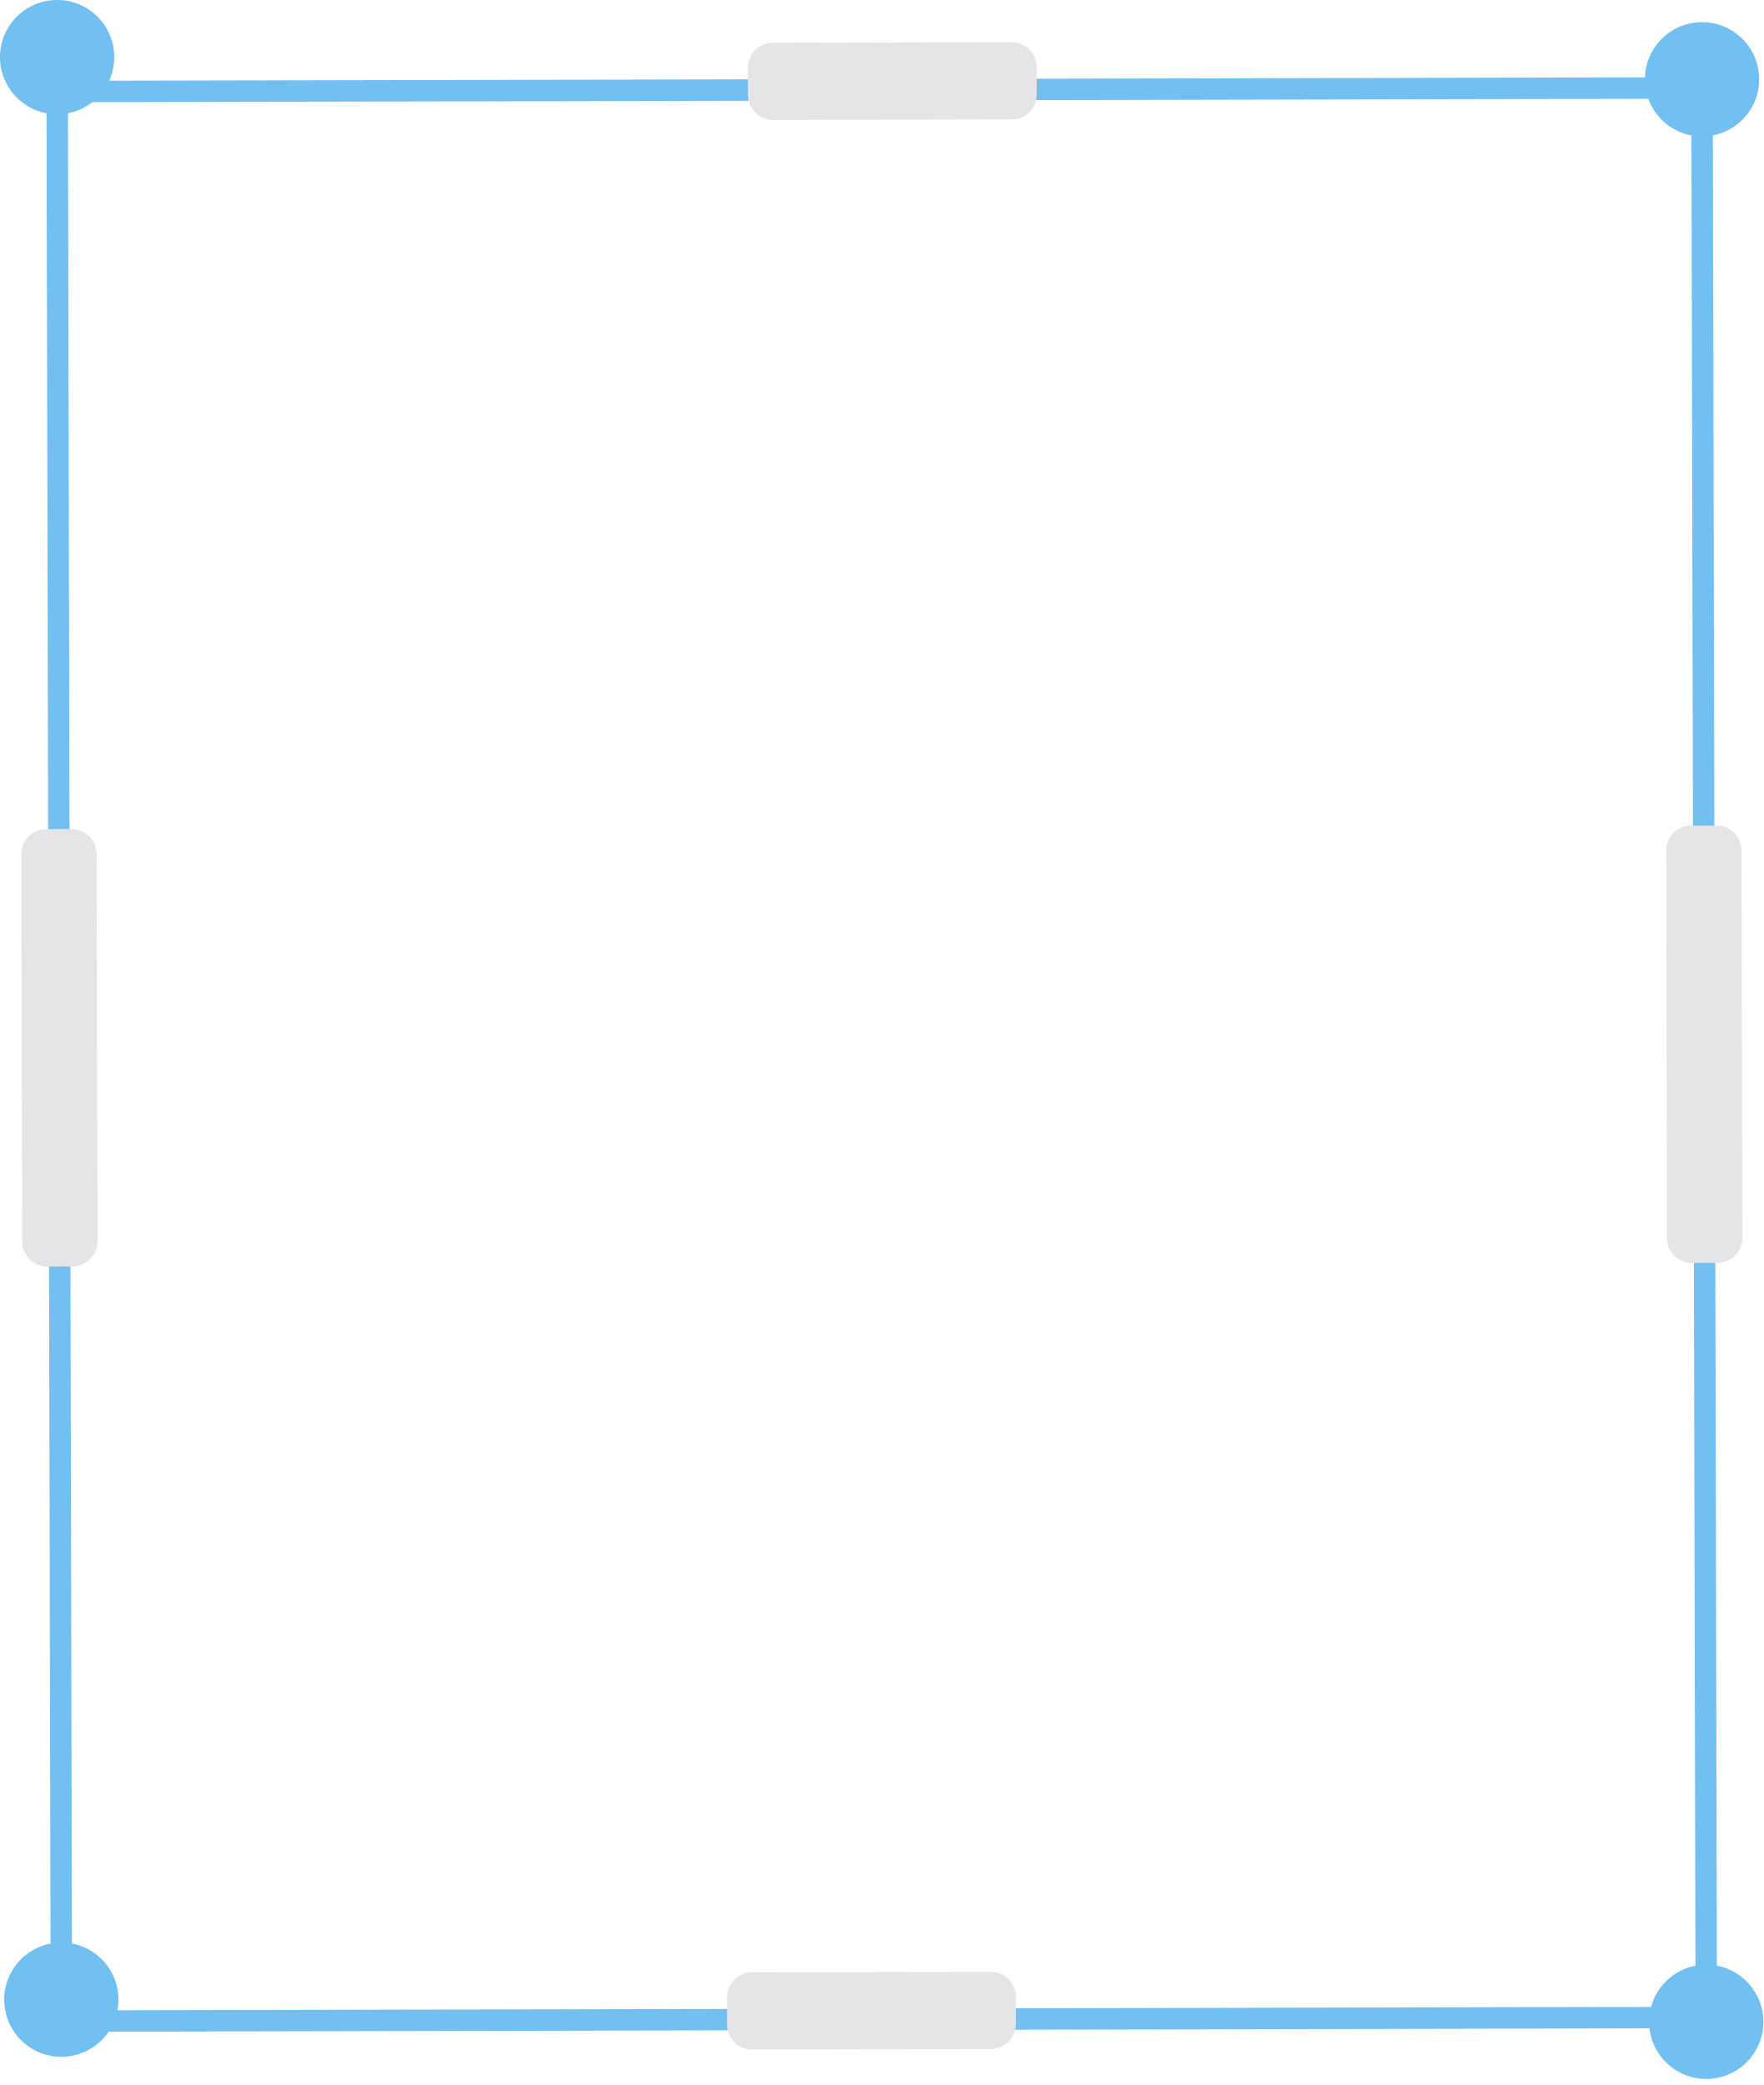
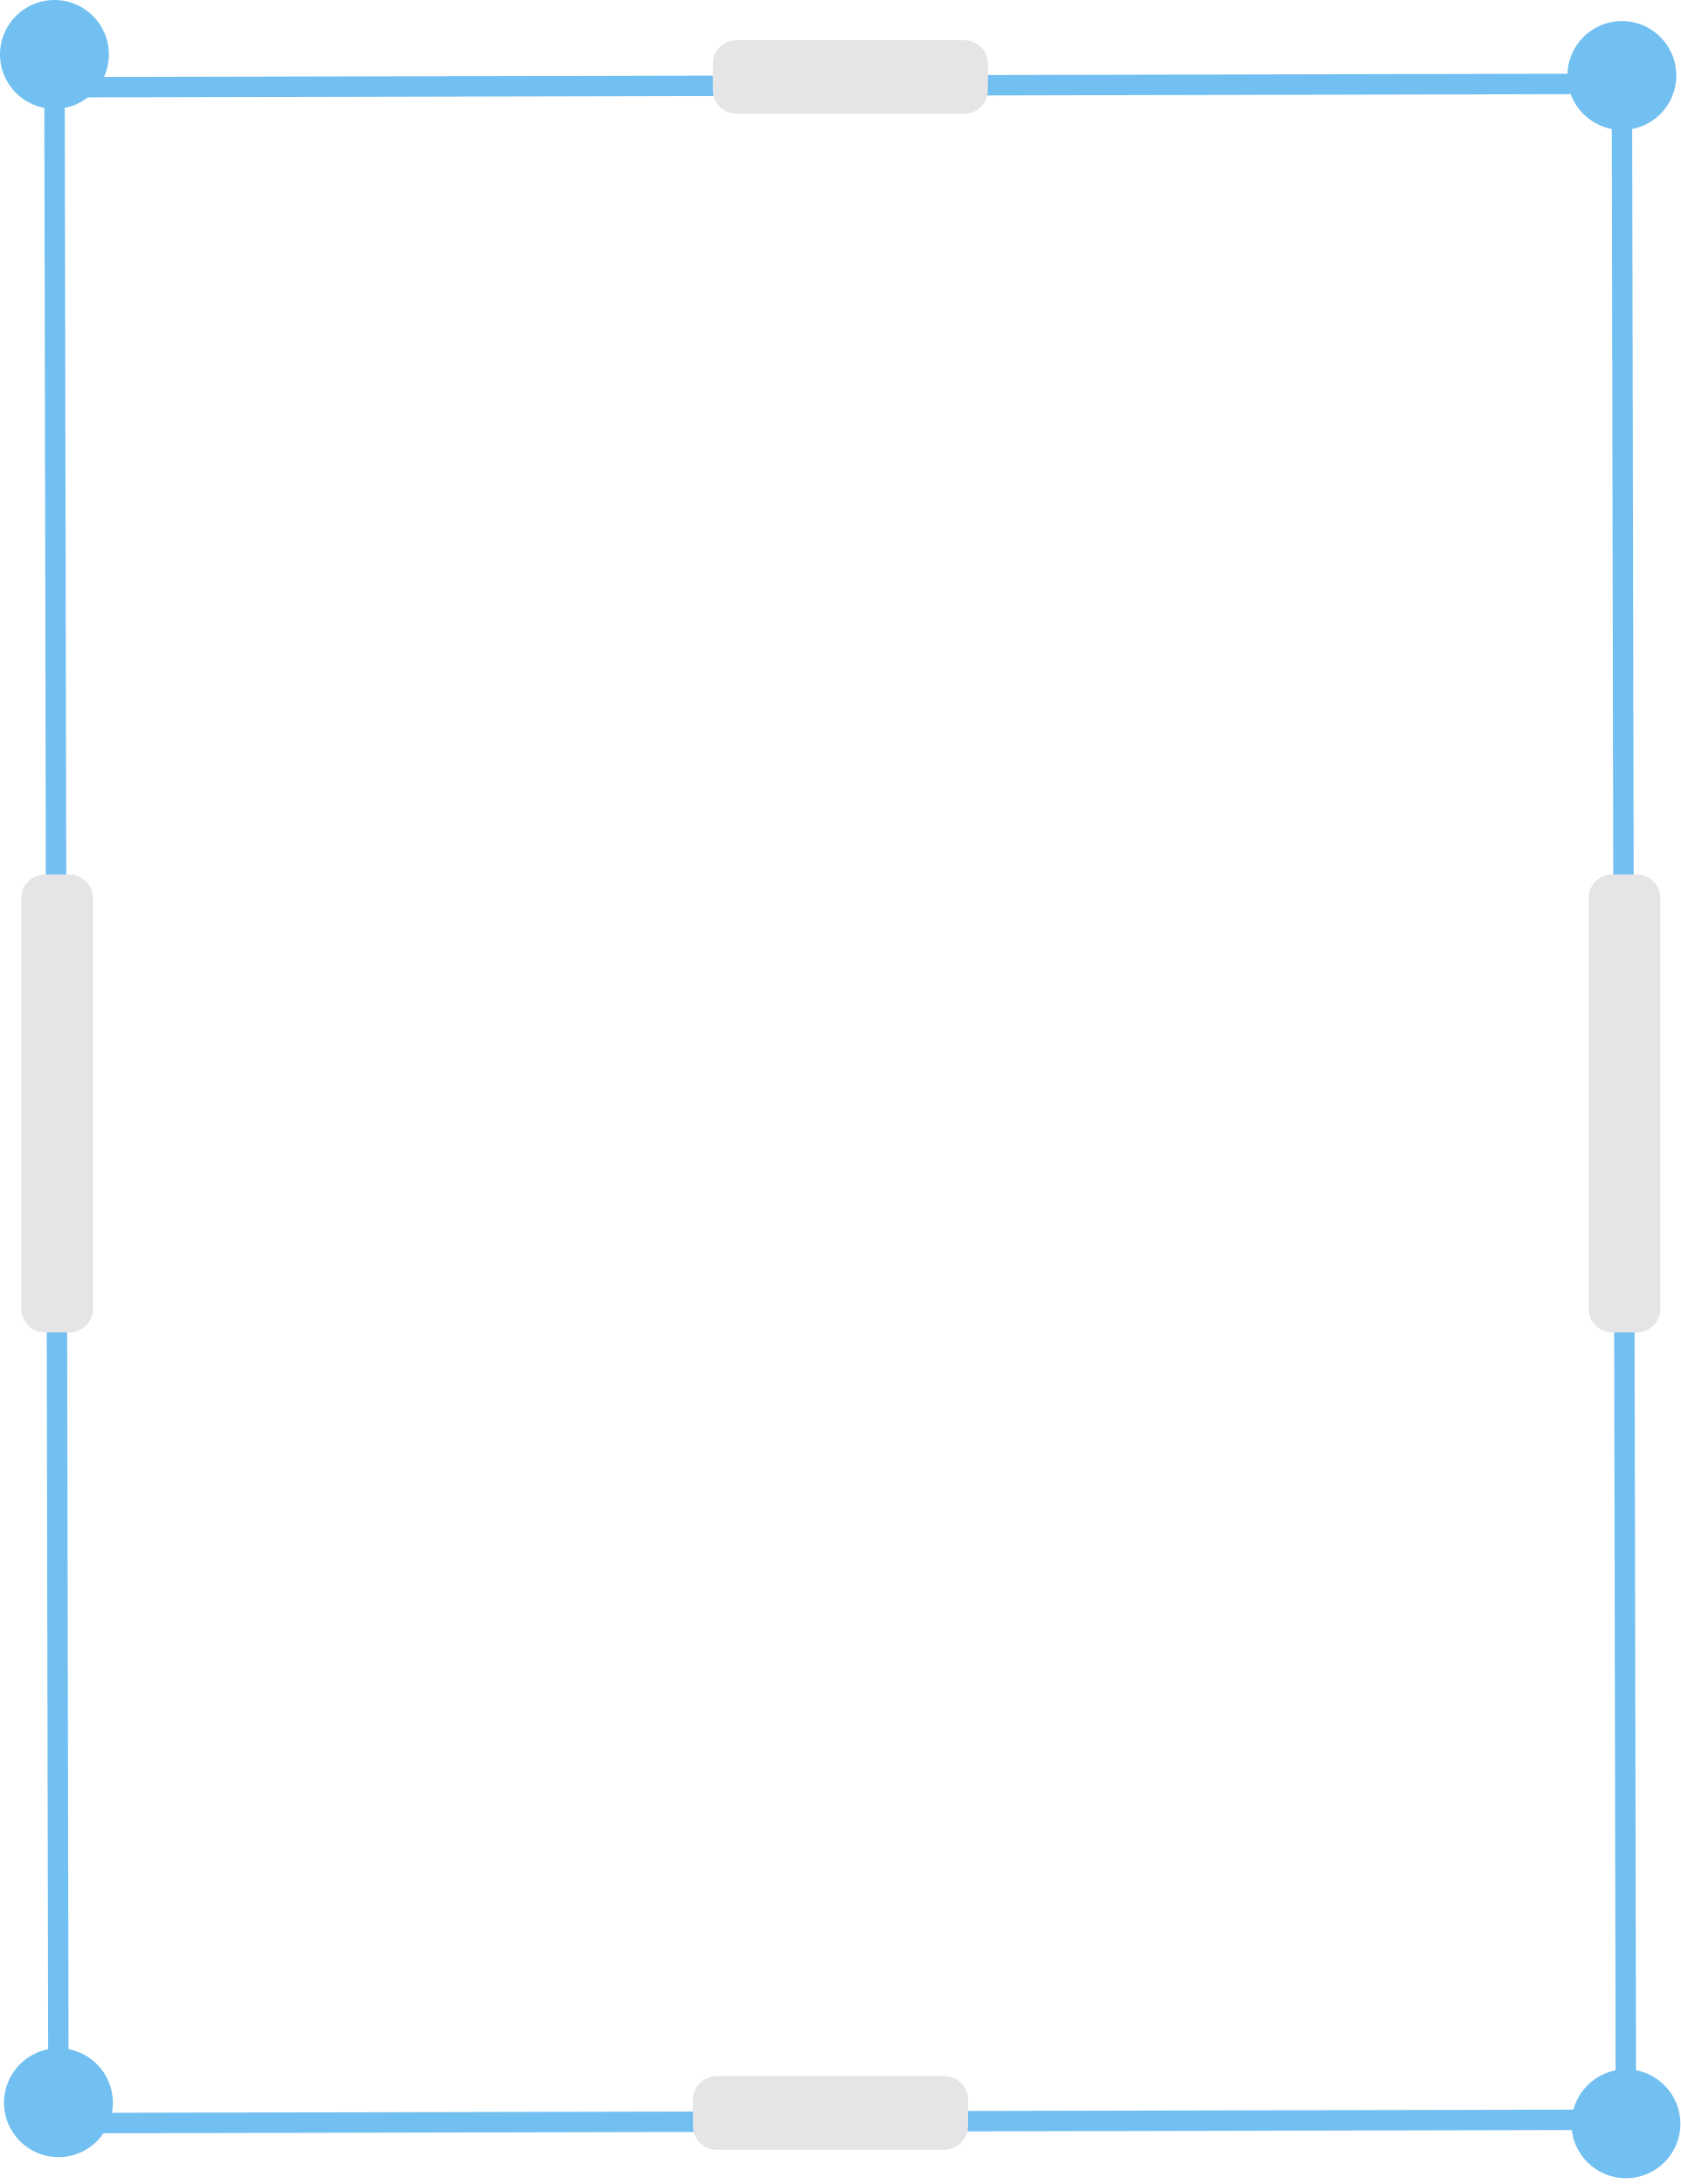
- <svg xmlns="http://www.w3.org/2000/svg" width="247" height="292" viewBox="0 0 247 292" fill="none">
-   <path d="M238.963 291.152C234.545 291.162 230.955 287.588 230.946 283.17C230.936 278.751 234.51 275.162 238.928 275.152C243.347 275.143 246.936 278.717 246.946 283.135C246.955 287.553 243.381 291.143 238.963 291.152ZM238.372 19.103C233.954 19.113 230.364 15.539 230.355 11.121C230.345 6.702 233.919 3.113 238.337 3.103C242.755 3.094 246.345 6.668 246.355 11.086C246.364 15.504 242.79 19.094 238.372 19.103ZM238.946 283.152L237.446 283.156L236.855 11.107L238.355 11.103L239.855 11.1L240.446 283.149L238.946 283.152Z" fill="#72BFF1" />
-   <path d="M8.609 288.049C4.19 288.058 0.601 284.484 0.591 280.066C0.582 275.648 4.156 272.058 8.574 272.049C12.992 272.039 16.582 275.613 16.591 280.031C16.601 284.45 13.027 288.039 8.609 288.049ZM8.017 16C3.599 16.009 0.01 12.435 5.29735e-05 8.017C-0.01 3.599 3.564 0.009 7.983 -0C12.401 -0.01 15.99 3.564 16 7.982C16.01 12.401 12.436 15.99 8.017 16ZM8.591 280.049L7.091 280.052L6.5 8.003L8 8L9.5 7.997L10.091 280.046L8.591 280.049Z" fill="#72BFF1" />
-   <line y1="-1.5" x2="233.867" y2="-1.5" transform="matrix(-0.999998 0.00217297 0.00217297 0.999998 238.383 13.8174)" stroke="#72BFF1" stroke-width="3" />
-   <line y1="-1.5" x2="233.867" y2="-1.5" transform="matrix(-0.999998 0.00217297 0.00217297 0.999998 238.981 284.045)" stroke="#72BFF1" stroke-width="3" />
-   <rect width="10.55" height="61.255" rx="3.5" transform="matrix(-0.999998 0.00217296 0.00217296 0.999998 243.874 115.602)" fill="#E5E4E7" />
-   <rect width="10.81" height="40.442" rx="3.5" transform="matrix(-0.00217296 -0.999998 -0.999998 0.00217296 145.193 16.7207)" fill="#E5E4E7" />
-   <rect width="10.81" height="40.442" rx="3.5" transform="matrix(-0.00217296 -0.999998 -0.999998 0.00217296 142.275 286.957)" fill="#E5E4E7" />
-   <rect width="10.55" height="61.255" rx="3.5" transform="matrix(-0.999998 0.00217296 0.00217296 0.999998 13.5331 116.102)" fill="#E5E4E7" />
+ <svg xmlns="http://www.w3.org/2000/svg" width="247" height="321" viewBox="0 0 247 321" fill="none">
+   <line x1="238.35" y1="11.1" x2="238.95" y2="312.15" stroke="#72BFF1" stroke-width="3" />
+   <line x1="8" y1="8" x2="8.59" y2="309.05" stroke="#72BFF1" stroke-width="3" />
+   <circle cx="238.35" cy="11.1" r="8" fill="#72BFF1" />
+   <circle cx="8" cy="8" r="8" fill="#72BFF1" />
+   <circle cx="238.95" cy="312.15" r="8" fill="#72BFF1" />
+   <circle cx="8.59" cy="309.05" r="8" fill="#72BFF1" />
+   <line x1="238.38" y1="12.32" x2="4.51" y2="12.83" stroke="#72BFF1" stroke-width="3" />
+   <line x1="238.98" y1="311.55" x2="5.11" y2="312.06" stroke="#72BFF1" stroke-width="3" />
+   <rect x="233.46" y="128.52" width="10.55" height="67.33" rx="3.5" fill="#E5E4E7" />
+   <rect x="3.12" y="128.52" width="10.55" height="67.33" rx="3.5" fill="#E5E4E7" />
+   <rect x="104.75" y="5.91" width="40.44" height="10.81" rx="3.5" fill="#E5E4E7" />
+   <rect x="101.83" y="305.15" width="40.44" height="10.81" rx="3.5" fill="#E5E4E7" />
</svg>
